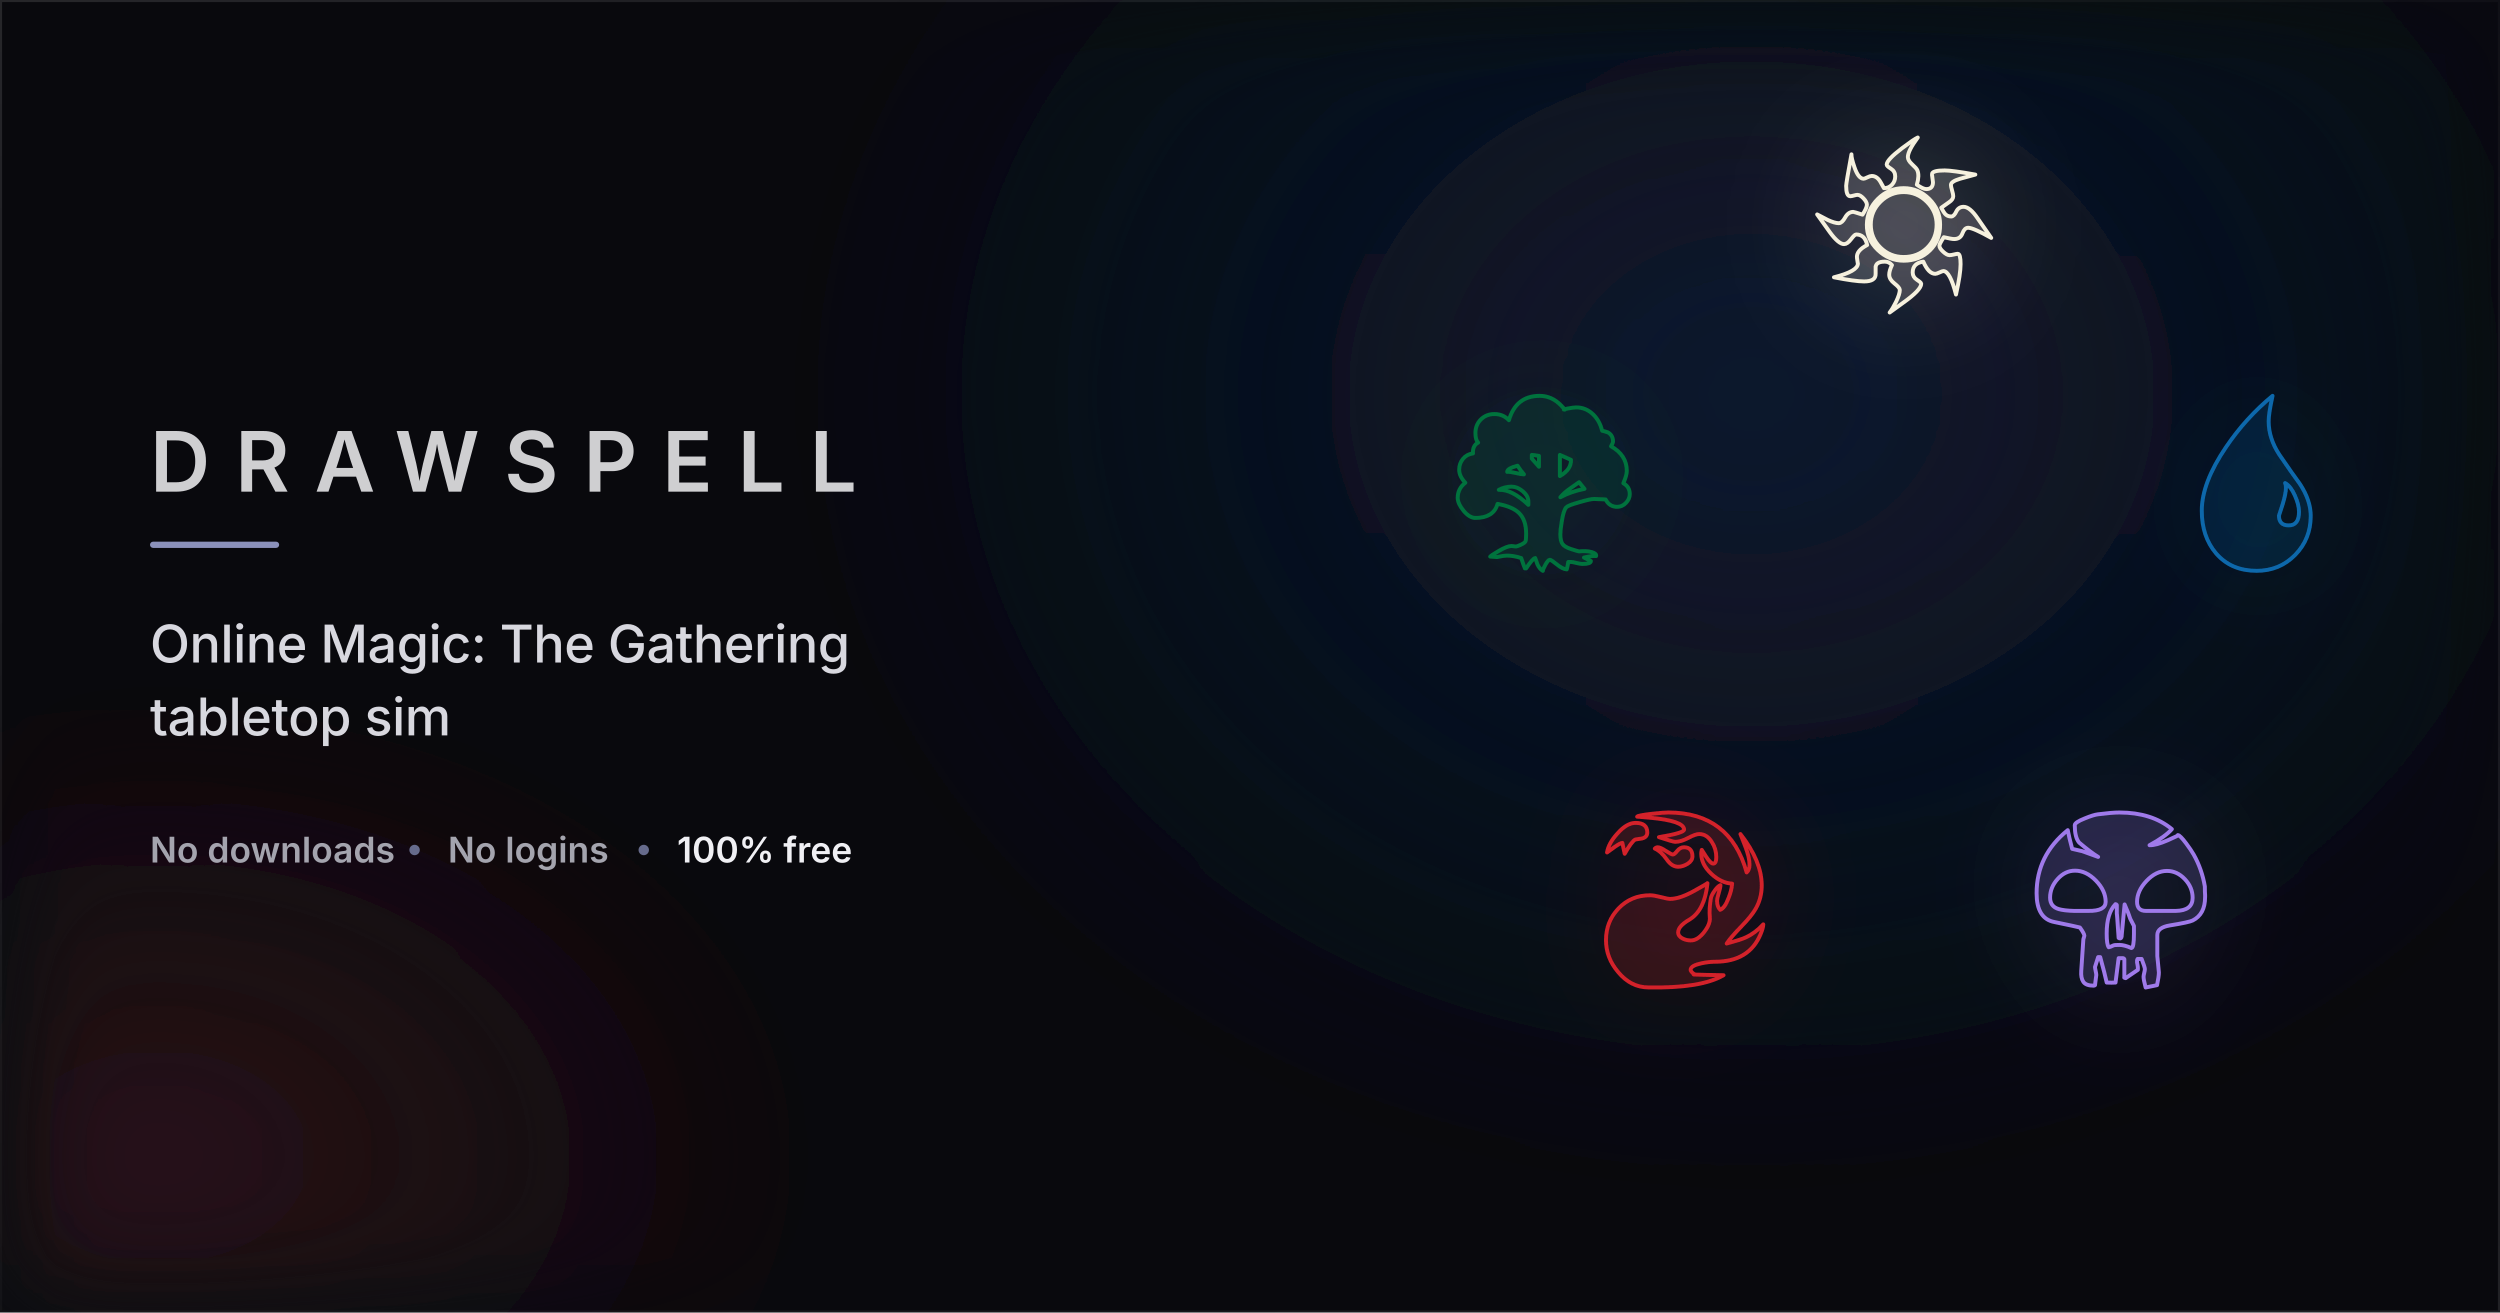
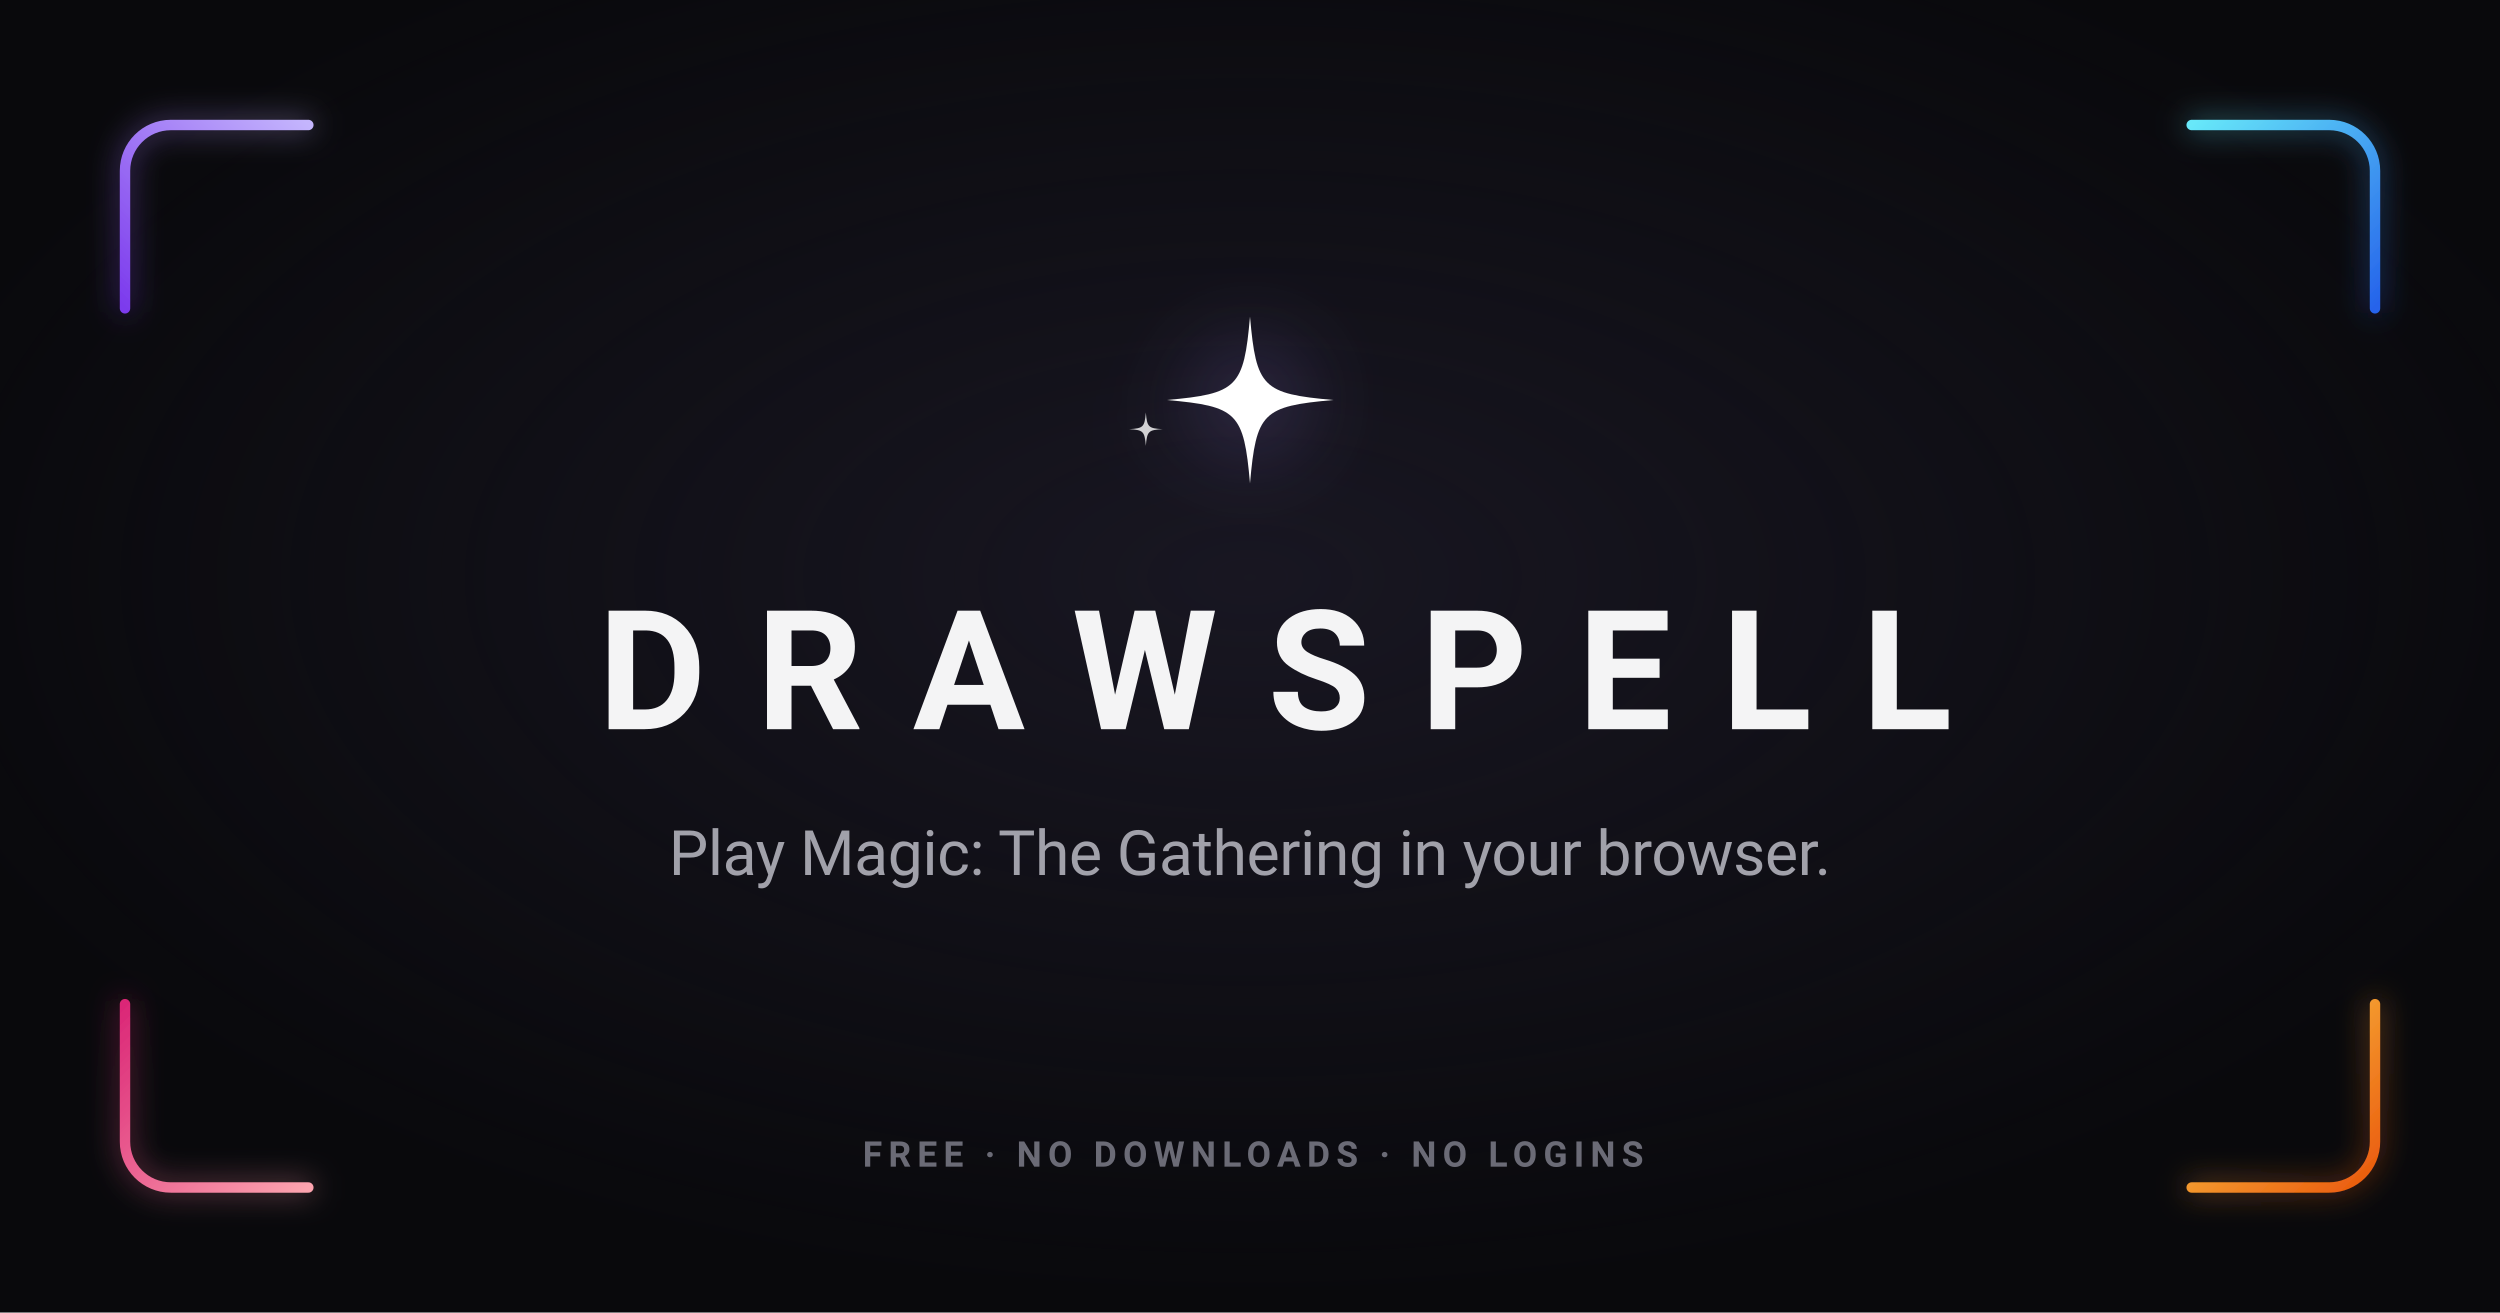
<svg xmlns="http://www.w3.org/2000/svg" width="1200" height="630" viewBox="0 0 1200 630" role="img" aria-labelledby="title desc">
  <defs>
-     <radialGradient id="blue-haze" cx="50%" cy="50%" r="50%">
-       <stop offset="0" stop-color="#111b36" stop-opacity=".84" />
-       <stop offset="1" stop-color="#111b36" stop-opacity="0" />
+     <radialGradient id="lift" cx="50%" cy="44%" r="55%">
+       <stop offset="0" stop-color="#1a1824" stop-opacity=".9" />
+       <stop offset="1" stop-color="#1a1824" stop-opacity="0" />
    </radialGradient>
-     <radialGradient id="red-haze" cx="50%" cy="50%" r="50%">
-       <stop offset="0" stop-color="#39131b" stop-opacity=".64" />
-       <stop offset="1" stop-color="#39131b" stop-opacity="0" />
-     </radialGradient>
-     <linearGradient id="edge" x1="0" y1="0" x2="1" y2="1">
-       <stop stop-color="#ffffff" stop-opacity=".12" />
-       <stop offset=".48" stop-color="#ffffff" stop-opacity=".025" />
-       <stop offset="1" stop-color="#ffffff" stop-opacity=".1" />
+     <linearGradient id="tl" x1="0" y1="1" x2="1" y2="0">
+       <stop stop-color="#7c3aed" />
+       <stop offset="1" stop-color="#c4b5fd" />
    </linearGradient>
-     <filter id="soft">
-       <feGaussianBlur stdDeviation="28" />
+     <linearGradient id="tr" x1="0" y1="0" x2="1" y2="1">
+       <stop stop-color="#67e8f9" />
+       <stop offset="1" stop-color="#2563eb" />
+     </linearGradient>
+     <linearGradient id="bl" x1="0" y1="0" x2="1" y2="1">
+       <stop stop-color="#db2777" />
+       <stop offset="1" stop-color="#fda4af" />
+     </linearGradient>
+     <linearGradient id="br" x1="0" y1="0" x2="1" y2="1">
+       <stop stop-color="#fcd34d" />
+       <stop offset="1" stop-color="#ea580c" />
+     </linearGradient>
+     <filter id="glow" x="-50%" y="-50%" width="200%" height="200%">
+       <feGaussianBlur in="SourceGraphic" stdDeviation="7" result="b" />
+       <feColorMatrix in="b" type="matrix" values="1 0 0 0 0  0 1 0 0 0  0 0 1 0 0  0 0 0 .55 0" result="g" />
+       <feMerge>
+         <feMergeNode in="g" />
+         <feMergeNode in="SourceGraphic" />
+       </feMerge>
    </filter>
-     <filter id="glow-0" x="-100%" y="-100%" width="300%" height="300%">
-       <feDropShadow dx="0" dy="0" stdDeviation="3.5" flood-color="#f6f1de" flood-opacity=".9" />
-       <feDropShadow dx="0" dy="0" stdDeviation="10" flood-color="#f6f1de" flood-opacity=".38" />
-     </filter>
-     <filter id="glow-1" x="-100%" y="-100%" width="300%" height="300%">
-       <feDropShadow dx="0" dy="0" stdDeviation="3.5" flood-color="#0e68ab" flood-opacity=".9" />
-       <feDropShadow dx="0" dy="0" stdDeviation="10" flood-color="#0e68ab" flood-opacity=".38" />
-     </filter>
-     <filter id="glow-2" x="-100%" y="-100%" width="300%" height="300%">
-       <feDropShadow dx="0" dy="0" stdDeviation="3.5" flood-color="#9f7aea" flood-opacity=".9" />
-       <feDropShadow dx="0" dy="0" stdDeviation="10" flood-color="#9f7aea" flood-opacity=".38" />
-     </filter>
-     <filter id="glow-3" x="-100%" y="-100%" width="300%" height="300%">
-       <feDropShadow dx="0" dy="0" stdDeviation="3.5" flood-color="#d3202a" flood-opacity=".9" />
-       <feDropShadow dx="0" dy="0" stdDeviation="10" flood-color="#d3202a" flood-opacity=".38" />
-     </filter>
-     <filter id="glow-4" x="-100%" y="-100%" width="300%" height="300%">
-       <feDropShadow dx="0" dy="0" stdDeviation="3.5" flood-color="#00733e" flood-opacity=".9" />
-       <feDropShadow dx="0" dy="0" stdDeviation="10" flood-color="#00733e" flood-opacity=".38" />
+     <filter id="spark-glow" x="-200%" y="-200%" width="500%" height="500%">
+       <feDropShadow dx="0" dy="0" stdDeviation="6" flood-color="#ffffff" flood-opacity=".55" />
+       <feDropShadow dx="0" dy="0" stdDeviation="22" flood-color="#a78bfa" flood-opacity=".5" />
    </filter>
  </defs>
-   <rect width="1200" height="630" fill="#09090d" />
-   <ellipse cx="840" cy="190" rx="470" ry="390" fill="url(#blue-haze)" filter="url(#soft)" />
-   <ellipse cx="75" cy="555" rx="330" ry="230" fill="url(#red-haze)" filter="url(#soft)" />
-   <path d="M0 0H1200V630H0Z" fill="none" stroke="url(#edge)" stroke-width="2" />
-   <g transform="translate(872 66) scale(2.625)" aria-label="White mana">
-     <path d="M31.915 18.358c-2.189-1.234-3.593-1.852-4.21-1.852-0.448 0-0.799 0.344-1.052 1.032s-0.758 1.031-1.515 1.031c-0.309 0-0.94-0.112-1.895-0.336-0.533 0.814-0.8 1.334-0.8 1.558 0 0.309 0.23 0.673 0.689 1.095s0.846 0.631 1.162 0.631c0.201 0 0.473-0.042 0.817-0.127 0.344-0.083 0.574-0.126 0.689-0.126 0.345 0 0.516 0.632 0.516 1.895 0 1.207-0.28 3.059-0.842 5.558-0.73-2.863-1.502-4.295-2.315-4.295-0.113 0-0.344 0.084-0.695 0.254-0.351 0.168-0.611 0.252-0.779 0.252-0.814 0-1.543-0.743-2.189-2.232-1.291 0.197-1.937 0.857-1.937 1.98 0 0.562 0.259 1.010 0.779 1.347 0.518 0.336 0.779 0.576 0.779 0.716 0 0.759-1.109 1.924-3.327 3.495-1.178 0.842-1.993 1.431-2.441 1.768 0.392-0.505 0.785-1.164 1.179-1.978 0.448-0.926 0.673-1.642 0.673-2.148 0-0.28-0.323-0.674-0.968-1.179s-0.968-1.038-0.968-1.599c0-0.477 0.168-1.066 0.505-1.768-0.365-0.421-0.799-0.632-1.305-0.632-1.123 0-1.684 0.366-1.684 1.095 0-0.505 0-0.127 0 1.137 0.027 0.926-0.674 1.39-2.106 1.39-1.094 0-2.934-0.253-5.515-0.758 2.919-0.73 4.379-1.572 4.379-2.526 0 0.112-0.056-0.224-0.168-1.011-0.113-0.869 0.505-1.656 1.852-2.357-0.253-1.291-0.925-1.938-2.021-1.938-0.168 0-0.478 0.295-0.926 0.883-0.449 0.591-0.87 0.885-1.262 0.885-0.674 0-1.545-0.73-2.61-2.19-0.506-0.729-1.278-1.81-2.316-3.242 0.645 0.338 1.291 0.674 1.937 1.011 0.842 0.392 1.515 0.589 2.021 0.589 0.393 0 0.779-0.344 1.158-1.032s0.877-1.032 1.495-1.032c0.085 0 0.646 0.168 1.684 0.506 0.533-0.814 0.8-1.418 0.8-1.811 0-0.337-0.204-0.723-0.611-1.158s-0.779-0.652-1.116-0.652c-0.141 0-0.358 0.042-0.653 0.126-0.294 0.084-0.512 0.127-0.652 0.127-0.506 0-0.758-0.632-0.758-1.895 0-0.337 0.323-2.259 0.969-5.768-0.029 0.42 0.154 1.207 0.547 2.357 0.477 1.404 1.038 2.105 1.685 2.105 0.111 0 0.336-0.084 0.673-0.253s0.603-0.252 0.8-0.252c0.645 0 1.178 0.365 1.6 1.094l0.632 1.137c0.589 0 1.081-0.21 1.473-0.631s0.59-0.927 0.59-1.516c0-0.617-0.259-1.088-0.779-1.411s-0.78-0.568-0.78-0.737c0-0.59 0.927-1.586 2.779-2.989 1.487-1.122 2.456-1.782 2.906-1.979-1.207 1.628-1.811 2.82-1.811 3.579 0 0.393 0.238 0.815 0.716 1.263 0.589 0.533 0.926 0.912 1.010 1.137 0.28 0.647 0.252 1.53-0.084 2.653 0.758 0.534 1.333 0.8 1.727 0.8 0.813 0 1.221-0.422 1.221-1.263 0-0.084-0.035-0.351-0.105-0.8-0.071-0.449-0.091-0.702-0.064-0.758 0.112-0.393 0.884-0.59 2.316-0.59 0.898 0 2.764 0.253 5.6 0.758-0.618 0.168-1.544 0.42-2.779 0.758-1.123 0.337-1.685 0.716-1.685 1.137 0 0.197 0.070 0.533 0.211 1.010s0.211 0.828 0.211 1.053c0 0.392-0.253 0.758-0.758 1.094l-1.432 1.011c0.337 0.618 0.561 0.983 0.674 1.094 0.28 0.336 0.659 0.505 1.137 0.505 0.337 0 0.645-0.295 0.926-0.884s0.73-0.884 1.347-0.884c0.758 0 1.614 0.702 2.569 2.106 0.532 0.788 1.36 1.98 2.483 3.58zM22.569 15.917c0-1.796-0.66-3.354-1.98-4.674s-2.877-1.979-4.673-1.979c-1.825 0-3.397 0.653-4.716 1.959s-1.993 2.87-2.021 4.694c-0.029 1.796 0.638 3.347 2 4.651 1.362 1.305 2.94 1.959 4.736 1.959 1.909 0 3.501-0.625 4.778-1.874 1.278-1.248 1.902-2.827 1.875-4.736zM21.937 15.917c0 1.712-0.576 3.131-1.727 4.252-1.152 1.124-2.583 1.685-4.295 1.685-1.656 0-3.074-0.575-4.252-1.727-1.178-1.15-1.768-2.554-1.768-4.21 0-1.627 0.596-3.025 1.788-4.189 1.194-1.165 2.604-1.748 4.232-1.748s3.038 0.589 4.232 1.769c1.193 1.179 1.79 2.568 1.79 4.168z" fill="#f6f1de" fill-opacity=".18" stroke="#f6f1de" stroke-width=".72" stroke-linejoin="round" filter="url(#glow-0)" />
+   <rect width="1200" height="630" fill="#09090c" />
+   <rect width="1200" height="630" fill="url(#lift)" />
+   <g fill="none" stroke-width="5" stroke-linecap="round" filter="url(#glow)">
+     <path d="M60 148V82a22 22 0 0 1 22-22h66" stroke="url(#tl)" />
+     <path d="M1052 60h66a22 22 0 0 1 22 22v66" stroke="url(#tr)" />
+     <path d="M60 482v66a22 22 0 0 0 22 22h66" stroke="url(#bl)" />
+     <path d="M1052 570h66a22 22 0 0 0 22-22v-66" stroke="url(#br)" />
  </g>
-   <g transform="translate(1041 190) scale(2.625)" aria-label="Blue mana">
-     <path d="M23.11 29.095c-1.903 1.937-4.248 2.905-7.033 2.905-3.126 0-5.605-1.070-7.439-3.21-1.733-2.038-2.599-4.637-2.599-7.795 0-3.397 1.478-7.271 4.433-11.62 2.411-3.566 5.248-6.692 8.509-9.375-0.476 2.175-0.713 3.72-0.713 4.637 0 2.107 0.662 4.162 1.986 6.166 1.631 2.378 2.87 4.145 3.72 5.299 1.325 2.005 1.987 3.958 1.987 5.859 0.001 2.82-0.951 5.198-2.852 7.133zM23.058 18.216c-0.509-1.138-1.104-1.893-1.784-2.268 0.102 0.204 0.153 0.493 0.153 0.867 0 0.714-0.204 1.732-0.612 3.057l-0.662 2.038c0 1.189 0.593 1.784 1.783 1.784 1.256 0 1.885-0.833 1.885-2.497 0-0.848-0.254-1.842-0.764-2.981z" fill="#0e68ab" fill-opacity=".18" stroke="#0e68ab" stroke-width=".72" stroke-linejoin="round" filter="url(#glow-1)" />
+   <g transform="translate(600 192)" filter="url(#spark-glow)" fill="#ffffff">
+     <path d="M0-40C3-6 6-3 40 0C6 3 3 6 0 40C-3 6-6 3-40 0C-6-3-3-6 0-40Z" />
+     <path d="M-50 22c.6-7 1.2-7.6 8-8c-6.8-.4-7.4-1-8-8c-.6 7-1.2 7.6-8 8c6.8.4 7.4 1 8 8Z" fill-opacity=".8" />
  </g>
-   <g transform="translate(976 390) scale(2.625)" aria-label="Black mana">
-     <path d="M31.406 15.477c0 2.089-0.76 3.513-2.279 4.273-0.444 0.222-1.836 0.522-4.178 0.902-1.519 0.254-2.278 0.839-2.278 1.756v3.845c0 0.16 0.047 0.649 0.142 1.472l0.143 1.52c0 0.475-0.111 1.251-0.333 2.327-0.601 0.126-1.298 0.268-2.089 0.428-0.254-0.951-0.38-1.599-0.38-1.948 0-0.157 0.040-0.396 0.119-0.712 0.078-0.316 0.12-0.553 0.12-0.713 0-0.22-0.197-0.838-0.59-1.85h-0.736c-0.098 0.158-0.13 0.364-0.098 0.617 0.126 0.538 0.174 0.997 0.143 1.377-0.538 0.38-1.282 0.886-2.232 1.519-0.222-0.063-0.3-0.095-0.238-0.095v-3.371c-0.062-0.157-0.221-0.22-0.475-0.19h-0.569l-0.569 4.462c-0.444 0.032-0.981 0.032-1.614 0-0.223-1.044-0.617-2.594-1.187-4.652h-0.38c-0.349 1.109-0.538 1.711-0.57 1.805 0 0.126 0.039 0.371 0.119 0.735 0.078 0.364 0.118 0.609 0.118 0.736 0 0.095-0.032 0.332-0.095 0.712l-0.143 1.139c-0.064 0.063-0.143 0.095-0.237 0.095-0.949 0-1.583-0.237-1.899-0.711-0.316-0.475-0.444-1.14-0.38-1.995l0.38-5.696c0-0.095 0.031-0.222 0.095-0.38 0.062-0.158 0.095-0.269 0.095-0.332 0-0.254-0.269-0.76-0.807-1.52-0.094-0.031-0.586-0.143-1.471-0.333-0.539-0.126-1.599-0.348-3.181-0.665-2.185-0.41-3.276-2.167-3.276-5.269 0-4.621 1.9-8.466 5.698-11.536 0.157 0.855 0.427 1.993 0.806 3.418 0.285 0.064 0.903 0.206 1.852 0.427 0.191 0.064 1.156 0.412 2.897 1.045-0.887-0.538-2.042-1.408-3.466-2.611-0.538-0.633-0.807-1.692-0.807-3.18 0-0.348 0.602-0.76 1.805-1.236 1.075-0.443 1.883-0.695 2.421-0.759 1.709-0.22 3.022-0.333 3.941-0.333 3.955 0 7.151 1.014 9.588 3.039-0.79 0.918-2.152 1.898-4.082 2.942 0.76 0.032 1.868-0.268 3.323-0.902 1.455-0.632 2.073-0.949 1.852-0.949 0.253 0 0.76 0.507 1.52 1.519 0.569 0.759 1.028 1.441 1.377 2.041 1.012 1.805 1.692 3.751 2.042 5.839 0 0.729 0.015 1.251 0.047 1.567v0.38h0.001zM13.224 16.332c0-1.361-0.594-2.651-1.78-3.87s-2.461-1.827-3.822-1.827c-1.203 0-2.263 0.51-3.181 1.529s-1.377 2.151-1.377 3.393c0 1.082 0.522 1.784 1.567 2.102 0.665 0.192 1.597 0.303 2.801 0.334h2.611c2.119 0.032 3.181-0.522 3.181-1.661zM18.398 22.219v-1.472c-0.221-0.411-0.443-0.838-0.664-1.282-0.19-0.634-0.538-1.52-1.045-2.659l-0.523 5.555c0 0.444-0.095 0.665-0.285 0.665-0.126 0-0.221-0.031-0.285-0.094-0.222-3.355-0.333-4.811-0.333-4.369v-1.661c-0.064-0.096-0.142-0.143-0.237-0.143-1.077 1.109-1.614 2.897-1.614 5.365 0 1.361 0.125 2.2 0.379 2.517 0.254-0.063 0.538-0.174 0.855-0.332 0.126-0.064 0.49-0.095 1.093-0.095 0.6 0 1.329 0.19 2.183 0.569 0.316 0 0.475-0.854 0.475-2.562zM29.127 15.604c0-1.275-0.475-2.413-1.424-3.416s-2.042-1.505-3.275-1.505c-1.329 0-2.572 0.608-3.727 1.827s-1.733 2.492-1.733 3.822c0 1.108 0.538 1.661 1.614 1.661h5.459c2.057-0.031 3.086-0.828 3.086-2.389z" fill="#9f7aea" fill-opacity=".18" stroke="#9f7aea" stroke-width=".72" stroke-linejoin="round" filter="url(#glow-2)" />
-   </g>
-   <g transform="translate(764 390) scale(2.625)" aria-label="Red mana">
-     <path d="M30.857 22.306c-1.393 3.322-4.16 4.983-8.304 4.983-0.759 0-1.583 0.095-2.468 0.284-1.329 0.285-1.993 0.681-1.993 1.188 0 0.158 0.11 0.339 0.332 0.545 0.221 0.206 0.412 0.308 0.569 0.308-0.791 0-0.253 0.024 1.613 0.071s3.038 0.071 3.512 0.071c-2.752 1.613-7.356 2.356-13.81 2.23-2.12-0.031-3.939-0.965-5.457-2.8-1.488-1.741-2.231-3.686-2.231-5.837 0-2.277 0.767-4.216 2.302-5.814 1.533-1.596 3.441-2.396 5.718-2.396 0.506 0 1.178 0.111 2.017 0.332s1.4 0.332 1.684 0.332c1.17 0 2.626-0.482 4.367-1.448s2.563-1.448 2.468-1.448c-0.317 3.322-1.424 5.553-3.323 6.691-1.36 0.791-2.040 1.566-2.040 2.325 0 0.475 0.285 0.855 0.854 1.14 0.443 0.222 0.933 0.333 1.471 0.333 0.823 0 1.63-0.506 2.421-1.518 0.79-1.013 1.139-1.93 1.044-2.753-0.095-0.949-0.031-2.089 0.19-3.416 0.063-0.38 0.292-0.846 0.687-1.399s0.752-0.894 1.068-1.021c0 0.284-0.103 0.759-0.309 1.423s-0.308 1.156-0.308 1.471c0 0.696 0.189 1.234 0.569 1.613 0.569-0.221 1.075-0.933 1.519-2.136 0.379-0.917 0.6-1.803 0.664-2.657-1.329-0.063-2.603-0.664-3.82-1.804s-1.827-2.373-1.827-3.701c0-0.221 0.031-0.443 0.095-0.665 0.189 0.285 0.474 0.728 0.853 1.329 0.538 0.791 0.95 1.186 1.235 1.186 0.379 0 0.569-0.396 0.569-1.186 0-1.012-0.27-1.93-0.807-2.752-0.601-0.981-1.377-1.471-2.326-1.471-0.443 0-1.108 0.238-1.992 0.712-0.887 0.474-1.694 0.712-2.42 0.712-0.222 0-1.204-0.286-2.943-0.855 3.068-0.505 4.603-0.964 4.603-1.376 0-1.075-2.104-1.804-6.311-2.183-0.412-0.031-1.171-0.095-2.278-0.19 0.126-0.158 1.028-0.332 2.706-0.522 1.423-0.157 2.42-0.237 2.989-0.237 7.529 0 12.307 3.655 14.332 10.963 0.348-0.288 0.523-0.77 0.523-1.443 0-0.866-0.253-1.957-0.759-3.272-0.191-0.513-0.491-1.283-0.902-2.309 2.594 3.306 3.892 6.438 3.892 9.394 0 1.558-0.365 2.972-1.092 4.243-0.474 0.859-1.361 1.955-2.657 3.29-1.297 1.335-2.183 2.368-2.658 3.099 1.74-0.474 2.88-0.838 3.418-1.092 1.201-0.537 2.293-1.344 3.274-2.42 0 0.412-0.174 1.030-0.522 1.852zM10.166 3.656c0 0.569-0.317 0.933-0.949 1.091l-1.234 0.19c-0.443 0.221-1.092 1.092-1.946 2.61-0.095-0.474-0.237-1.138-0.427-1.993-0.285 0.032-0.759 0.285-1.423 0.759-0.285 0.221-0.744 0.553-1.377 0.996 0.191-1.139 0.823-2.292 1.899-3.464 1.139-1.296 2.246-1.945 3.322-1.945 1.423 0 2.135 0.586 2.135 1.756zM18.424 8.022c0 0.538-0.293 0.989-0.878 1.353s-1.163 0.546-1.732 0.546c-0.759 0-1.44-0.427-2.040-1.282-0.729-1.044-1.472-1.724-2.231-2.042 0.158-0.157 0.348-0.237 0.57-0.237 0.285 0 0.766 0.221 1.447 0.664s1.115 0.665 1.306 0.665c0.158 0 0.419-0.221 0.783-0.665s0.767-0.664 1.21-0.664c1.044 0 1.566 0.554 1.566 1.661z" fill="#d3202a" fill-opacity=".18" stroke="#d3202a" stroke-width=".72" stroke-linejoin="round" filter="url(#glow-3)" />
-   </g>
-   <g transform="translate(699 190) scale(2.625)" aria-label="Green mana">
-     <path d="M31.729 17.957c0 0.601-0.232 1.14-0.698 1.621s-0.998 0.72-1.598 0.72c-0.959 0-1.666-0.45-2.115-1.35l-2.115-0.090c-0.451 0-1.336 0.196-2.656 0.585-1.41 0.39-2.221 0.705-2.431 0.945-0.33 0.36-0.599 1.2-0.81 2.521-0.181 1.080-0.27 1.875-0.27 2.386 0 0.809 0.127 1.403 0.382 1.778s0.78 0.69 1.575 0.945c0.794 0.255 1.283 0.398 1.463 0.428 0.12 0 0.314-0.015 0.585-0.045h0.54c0.389 0 0.794 0.061 1.215 0.18 0.6 0.18 0.856 0.42 0.766 0.721-0.421-0.060-1.155 0.030-2.205 0.27l1.26 0.63c0 0.36-0.51 0.54-1.53 0.54-0.271 0-0.638-0.060-1.104-0.179-0.465-0.121-0.773-0.18-0.922-0.18h-0.585c-0.030 0.3-0.12 0.749-0.27 1.35-0.511-0.030-1.11-0.331-1.8-0.9s-1.125-0.855-1.305-0.855c-0.181 0-0.436 0.286-0.766 0.855-0.331 0.569-0.495 0.96-0.495 1.17-0.39-0.21-0.719-0.601-0.991-1.17-0.12-0.391-0.255-0.78-0.404-1.17-0.3 0.030-0.856 0.661-1.665 1.891h-0.226c-0.060-0.091-0.286-0.721-0.675-1.891-0.93-0.3-1.8-0.45-2.611-0.45-0.39 0-0.99 0.090-1.8 0.27l-1.26-0.089c0.179-0.18 0.704-0.525 1.575-1.035 1.020-0.6 1.8-0.901 2.34-0.901 0.089 0 0.208 0.015 0.36 0.045 0.149 0.031 0.27 0.045 0.36 0.045 0.208 0 0.547-0.112 1.012-0.338 0.465-0.224 0.735-0.427 0.809-0.607 0.076-0.182 0.114-0.646 0.114-1.396 0-1.71-0.45-2.985-1.351-3.825-0.781-0.75-2.070-1.29-3.871-1.621-0.48 1.71-1.83 2.566-4.050 2.566-0.721 0-1.441-0.435-2.16-1.305s-1.079-1.666-1.079-2.386c0-1.11 0.464-2.025 1.394-2.747-0.749-0.779-1.125-1.574-1.125-2.384 0-0.751 0.232-1.41 0.698-1.982 0.465-0.569 1.073-0.899 1.823-0.99-0.060-0.959 0.255-1.62 0.945-1.98-0.33-0.329-0.495-0.914-0.495-1.754 0-0.99 0.33-1.816 0.99-2.476s1.485-0.991 2.475-0.991c1.081 0 1.966 0.377 2.656 1.126 0.87-2.97 2.746-4.456 5.625-4.456 1.5 0 2.82 0.6 3.961 1.801 0.42 0.45 0.63 0.69 0.63 0.719-0.36 0-0.179-0.068 0.54-0.202s1.244-0.203 1.576-0.203c1.169 0 2.205 0.435 3.105 1.305 0.78 0.78 1.32 1.77 1.621 2.97 0.209 0.030 0.54 0.12 0.99 0.269 0.659 0.332 0.99 0.9 0.99 1.711 0 0.151-0.121 0.436-0.36 0.855 1.92 1.080 2.88 2.58 2.88 4.501 0 0.54-0.21 1.291-0.63 2.251 0.78 0.449 1.17 1.11 1.17 1.98zM13.186 19.937v-0.585c0-0.69-0.337-1.32-1.012-1.89s-1.358-0.855-2.048-0.855c-0.841 0-1.62 0.195-2.341 0.584 1.59-0.089 3.391 0.826 5.4 2.746zM12.377 14.357c-0.45-0.511-0.84-1.036-1.171-1.576-1.26 0.33-1.89 0.705-1.89 1.124 0.36-0.029 0.885 0.038 1.575 0.203s1.186 0.248 1.486 0.248zM15.123 12.961v-1.98c-0.721-0.12-1.157-0.18-1.305-0.18v0.675l1.305 1.486zM20.973 11.701c-0.36-0.15-1.036-0.45-2.025-0.9v3.87c1.41-0.811 2.084-1.801 2.025-2.97zM23.447 17.012l-0.989-1.215c-0.6 0.42-1.208 0.848-1.823 1.283s-1.148 0.923-1.597 1.463c1.35-0.721 2.821-1.23 4.41-1.531z" fill="#00733e" fill-opacity=".18" stroke="#00733e" stroke-width=".72" stroke-linejoin="round" filter="url(#glow-4)" />
-   </g>
-   <g transform="translate(72 0)">
-     <text x="0" y="236" fill="#e4e4e7" fill-opacity=".9" font-family="-apple-system, BlinkMacSystemFont, 'Segoe UI', sans-serif" font-size="40" font-weight="600" letter-spacing="12">DRAWSPELL</text>
-     <rect x="0" y="260" width="62" height="3" rx="1.5" fill="#8b91ba" />
-     <text x="0" y="318" fill="#d8d8df" font-family="-apple-system, BlinkMacSystemFont, 'Segoe UI', sans-serif" font-size="25" font-weight="500" letter-spacing="-.2">Online Magic: The Gathering</text>
-     <text x="0" y="353" fill="#d8d8df" font-family="-apple-system, BlinkMacSystemFont, 'Segoe UI', sans-serif" font-size="25" font-weight="500" letter-spacing="-.2">tabletop sim</text>
-     <g transform="translate(0 414)" font-family="-apple-system, BlinkMacSystemFont, 'Segoe UI', sans-serif" font-size="17" font-weight="600">
-       <text x="0" y="0" fill="#a4a4ae">No downloads</text>
-       <circle cx="127" cy="-6" r="2.5" fill="#666b8c" />
-       <text x="143" y="0" fill="#a4a4ae">No logins</text>
-       <circle cx="237" cy="-6" r="2.5" fill="#666b8c" />
-       <text x="253" y="0" fill="#f0f0f4">100% free</text>
-     </g>
+   <g text-anchor="middle" font-family="-apple-system, BlinkMacSystemFont, 'Segoe UI', 'Roboto', 'Helvetica Neue', sans-serif">
+     <text x="612" y="350" fill="#f4f4f5" font-size="80" font-weight="600" letter-spacing="24">DRAWSPELL</text>
+     <text x="600" y="420" fill="#a1a1aa" font-size="30" letter-spacing="-.2">Play Magic: The Gathering in your browser.</text>
+     <text x="601.5" y="560" fill="#6b6b76" font-size="17" font-weight="600" letter-spacing="3">FREE · NO DOWNLOADS · NO LOGINS</text>
  </g>
</svg>
